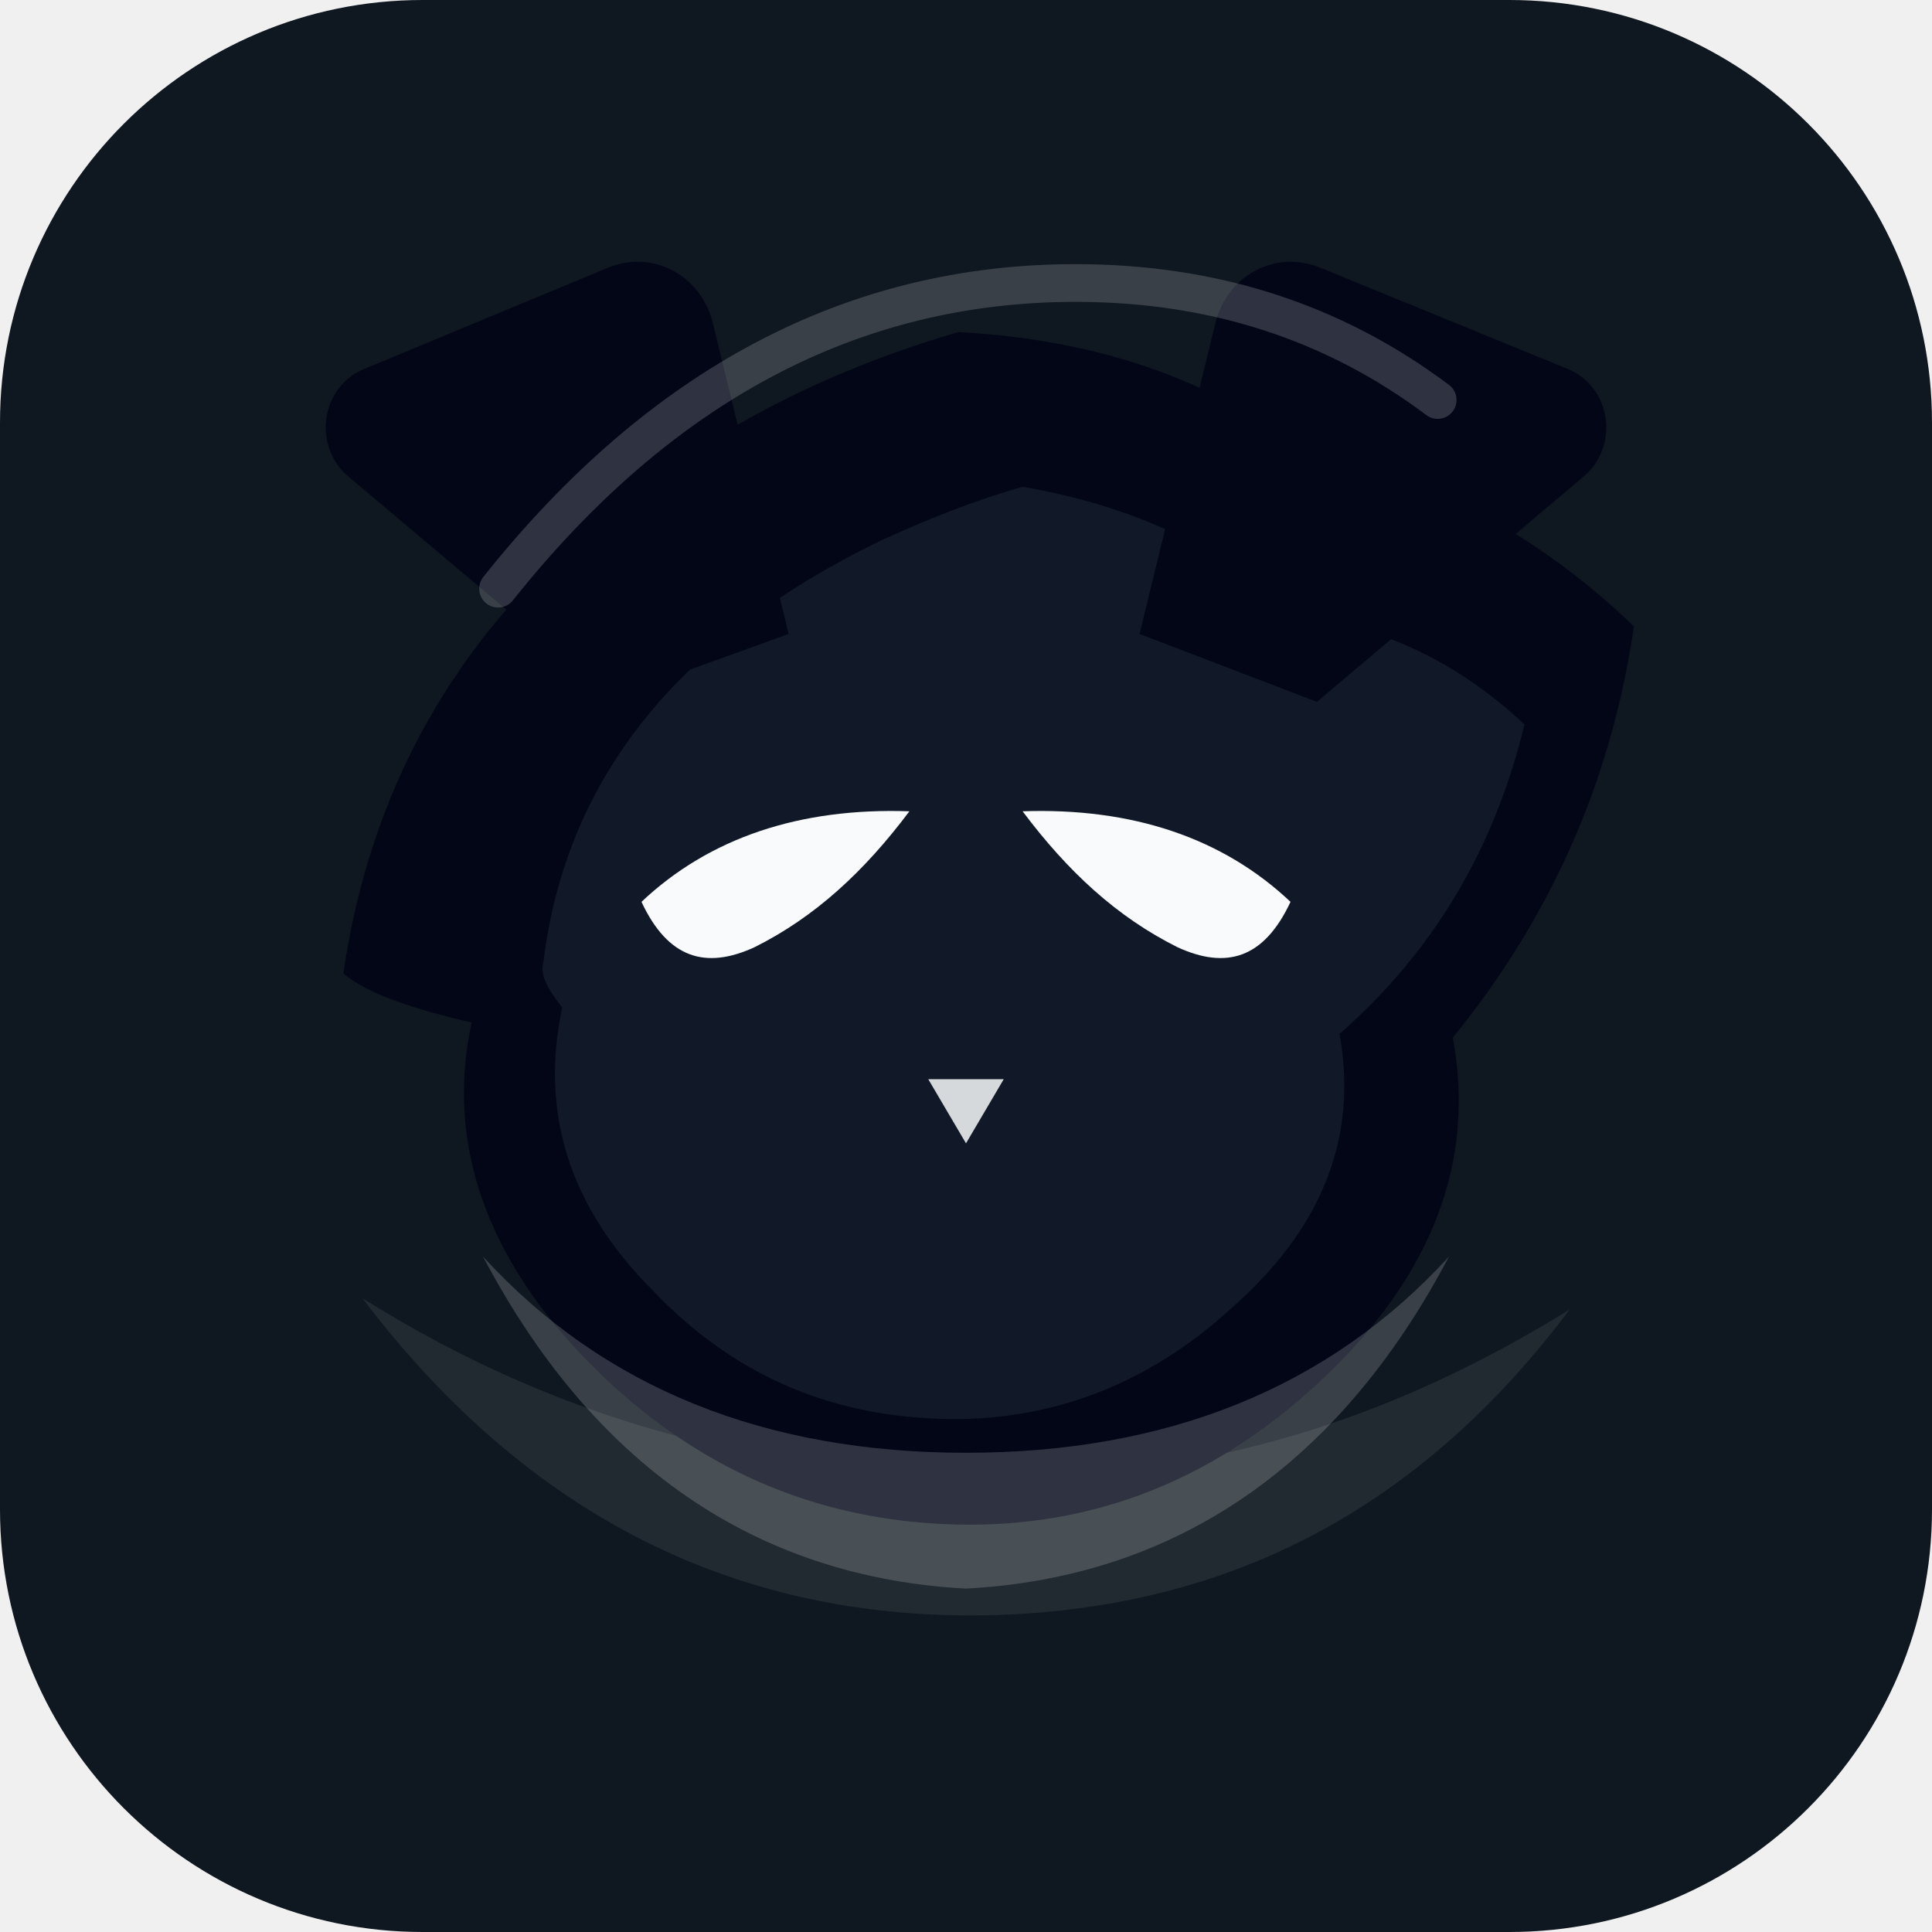
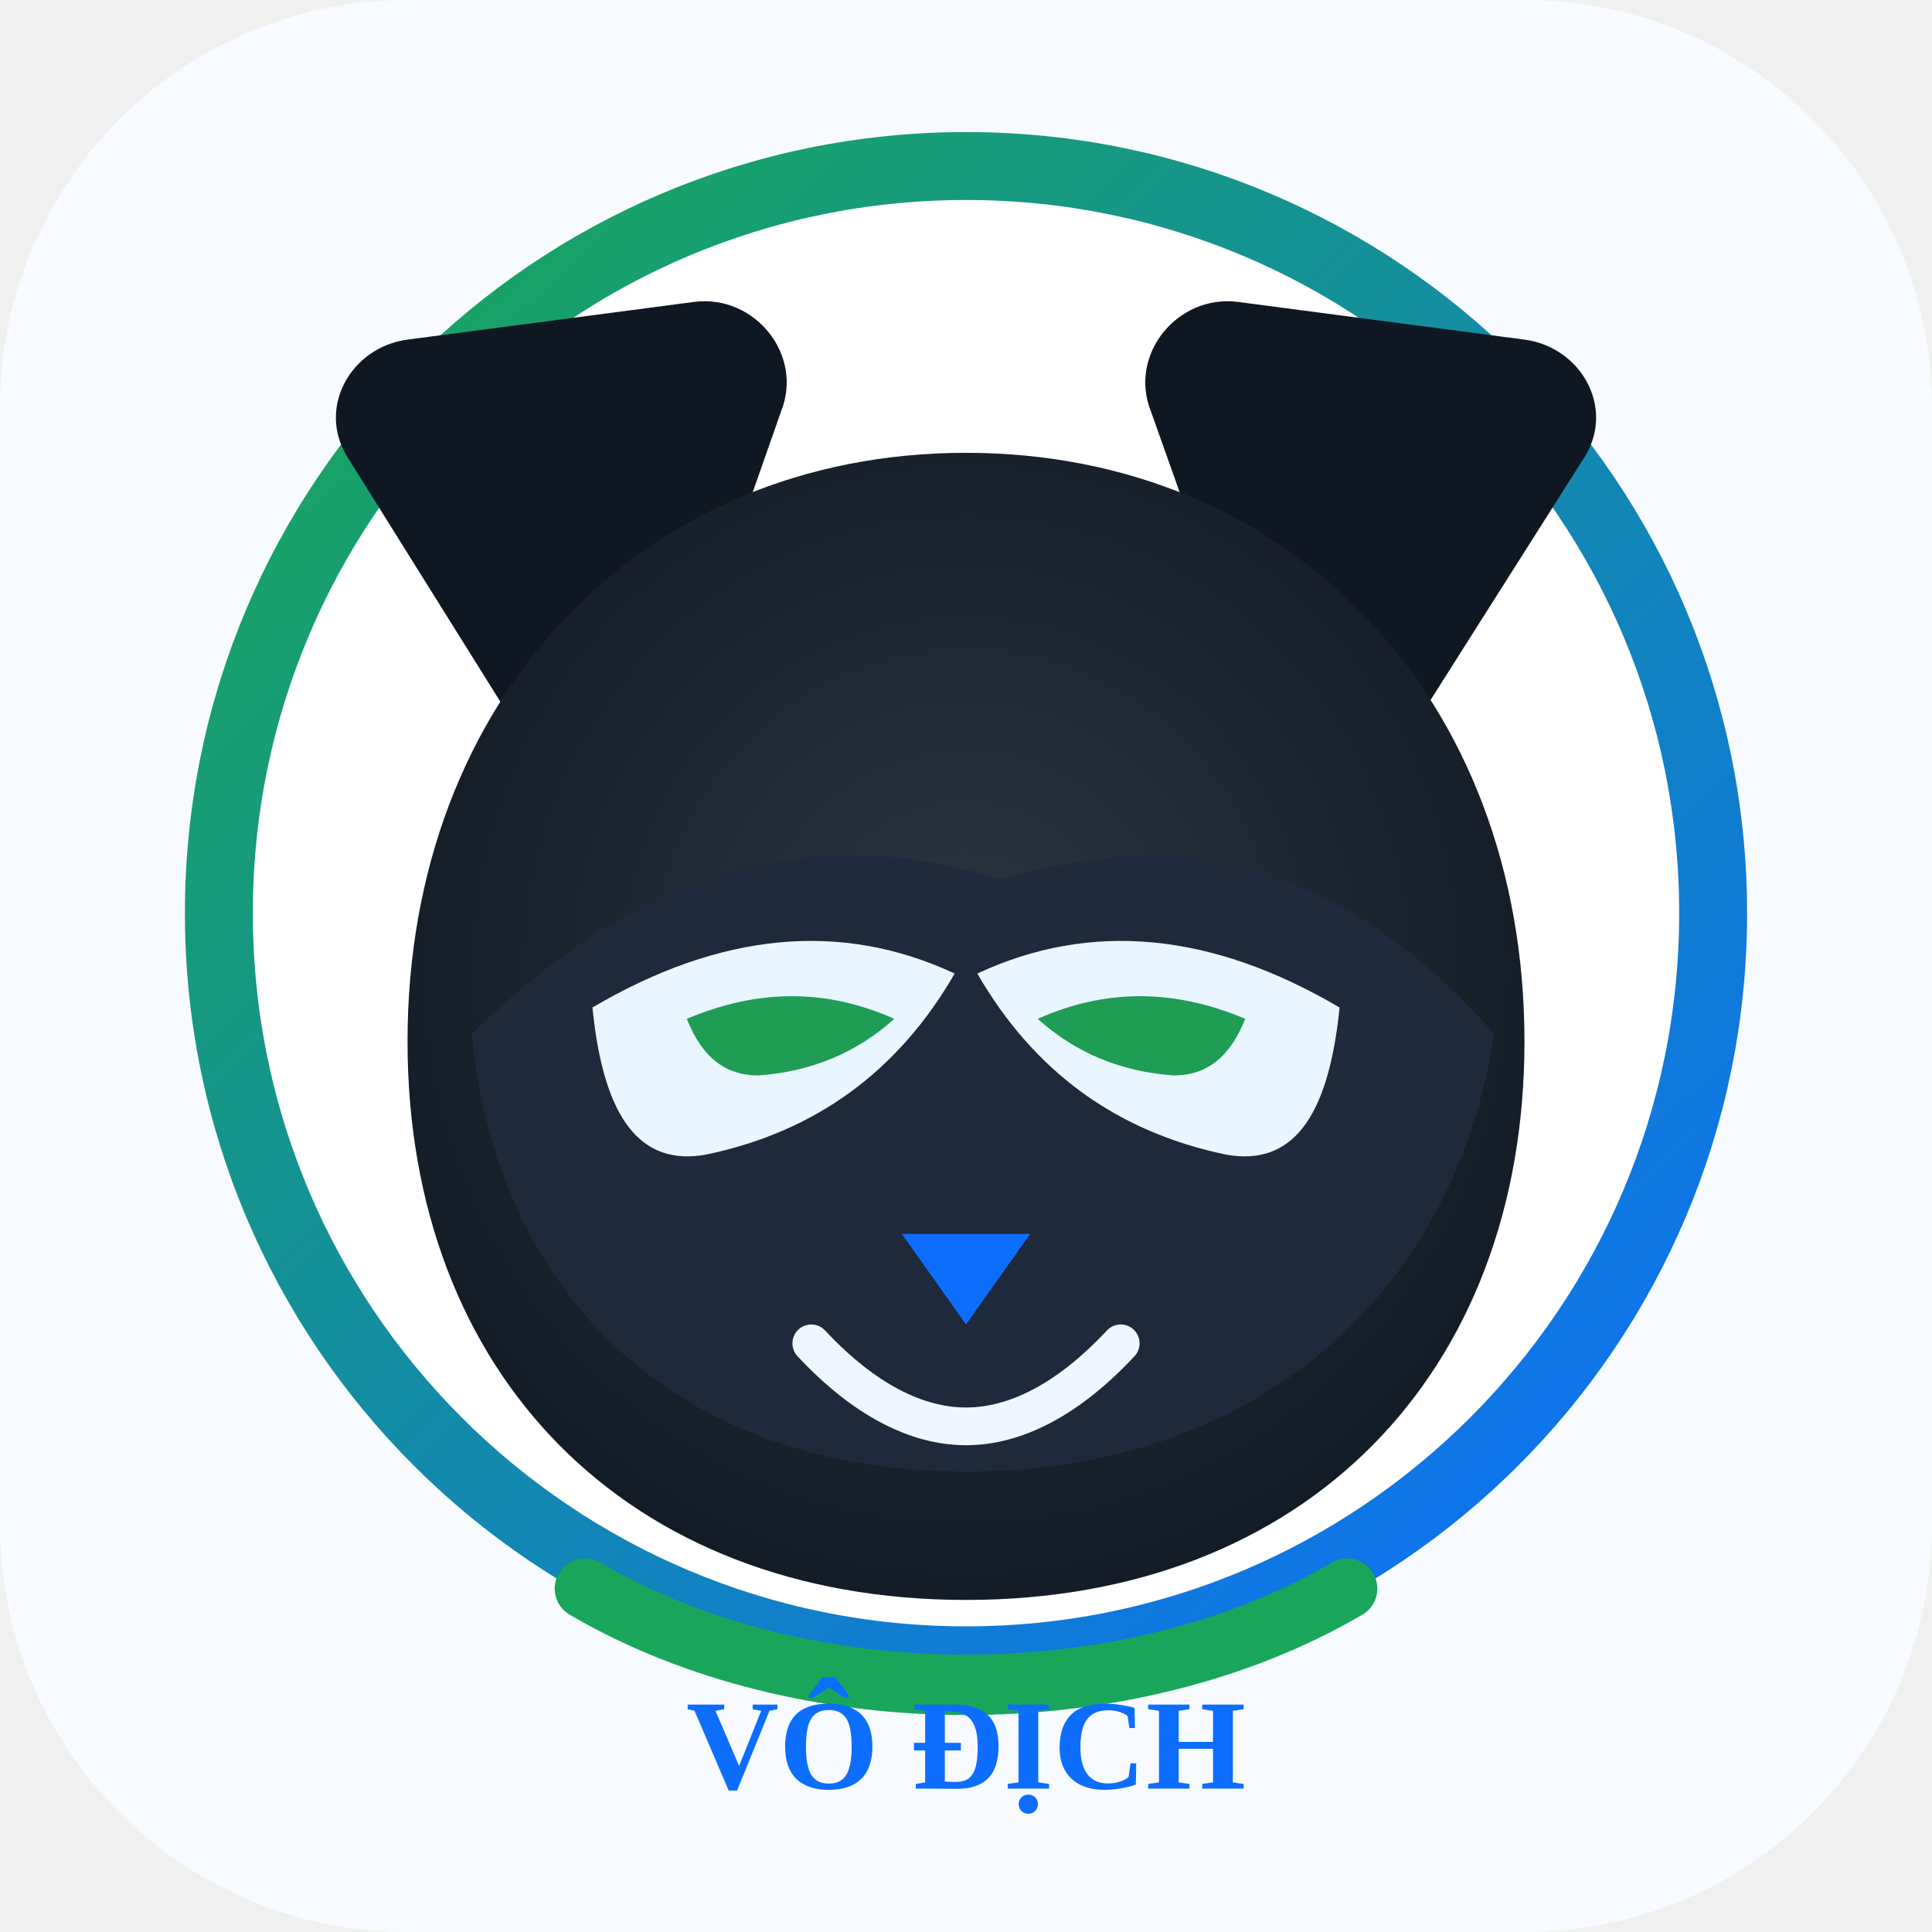
- <svg xmlns="http://www.w3.org/2000/svg" viewBox="0 0 512 512" role="img" aria-label="Con báo đen">
-   <rect width="512" height="512" rx="112" fill="#0f1720" />
-   <path fill="#f8fafc" opacity=".08" d="M96 344c44 58 100 86 168 84 63-2 113-29 152-81-45 28-92 43-141 44-66 2-125-13-179-47Z" />
-   <path fill="#020617" d="M91 258c9-62 43-110 102-144 17-10 37-19 61-26 36 2 66 12 91 31 34 7 63 23 88 47-6 41-22 77-48 109 6 32-5 62-33 89-29 28-62 41-99 40-37-1-69-15-96-42-28-28-39-59-32-91-17-4-28-8-34-13Z" />
-   <path fill="#111827" d="M144 255c6-49 36-86 90-112 11-5 23-10 37-14 29 5 53 16 72 34 24 3 44 13 61 29-8 33-24 60-49 82 5 28-5 52-29 73-22 20-48 30-77 29-30-1-55-12-76-34-22-22-30-47-24-75-4-5-6-9-5-12Z" />
-   <path fill="#020617" d="M162 185 92 126c-9-8-7-23 4-28l65-27c12-5 25 2 28 15l20 82-47 17ZM349 186l71-60c9-8 7-23-4-28l-66-27c-12-5-25 2-28 15l-20 82 47 18Z" />
-   <path fill="#f8fafc" d="M170 239c18-17 42-25 71-24-12 16-25 28-41 36-13 6-23 3-30-12ZM342 239c-18-17-42-25-71-24 12 16 25 28 41 36 13 6 23 3 30-12Z" />
-   <path fill="#111827" d="M214 308c11 18 25 27 42 27s31-9 42-27c-9 4-18 6-27 7l-15 18-15-18c-9-1-18-3-27-7Z" />
-   <path fill="#f8fafc" opacity=".85" d="M246 286h20l-10 17-10-17Z" />
-   <path fill="#f8fafc" opacity=".18" d="M128 333c29 55 72 85 128 88 56-3 99-33 128-88-32 35-75 52-128 52s-96-17-128-52Z" />
-   <path fill="none" stroke="#f8fafc" stroke-width="10" stroke-linecap="round" opacity=".18" d="M132 156c43-54 94-81 153-81 36 0 68 10 96 31" />
+ <svg xmlns="http://www.w3.org/2000/svg" viewBox="0 0 512 512" role="img" aria-label="Logo con báo Vô Địch">
+   <defs>
+     <linearGradient id="ring" x1="80" x2="432" y1="70" y2="438" gradientUnits="userSpaceOnUse">
+       <stop offset="0" stop-color="#19a65a" />
+       <stop offset="1" stop-color="#0d6efd" />
+     </linearGradient>
+     <radialGradient id="face" cx="50%" cy="45%" r="65%">
+       <stop offset="0" stop-color="#2c3442" />
+       <stop offset="1" stop-color="#0f1722" />
+     </radialGradient>
+   </defs>
+   <rect width="512" height="512" rx="108" fill="#f7fbff" />
+   <circle cx="256" cy="242" r="198" fill="#fff" stroke="url(#ring)" stroke-width="18" />
+   <path fill="#0f1722" d="M137 193 92 121c-8-13 1-29 16-31l76-10c16-2 29 14 23 29l-27 77c-15 1-29 3-43 7Zm238-1 45-71c8-13-1-29-16-31l-76-10c-16-2-29 14-23 29l27 76c15 1 29 3 43 7Z" />
+   <path fill="url(#face)" d="M108 276c0-91 62-156 148-156s148 65 148 156c0 88-58 148-148 148s-148-60-148-148Z" />
+   <path fill="#1e293b" d="M125 274c35-34 70-50 111-47 10 1 19 3 29 6 10-3 21-5 32-6 38-2 70 14 99 47-11 71-65 116-140 116-75 0-124-45-131-116Z" />
+   <path fill="#e9f5ff" d="M157 267c34-20 66-23 96-9-15 26-37 42-66 48-17 3-27-9-30-39Z" />
+   <path fill="#e9f5ff" d="M355 267c-34-20-66-23-96-9 15 26 37 42 66 48 17 3 27-9 30-39Z" />
+   <path fill="#1f9d55" d="M182 270c19-8 37-8 55 0-10 9-22 14-36 15-9 0-15-5-19-15Zm148 0c-19-8-37-8-55 0 10 9 22 14 36 15 9 0 15-5 19-15Z" />
+   <path fill="#0d6efd" d="M239 327h34l-17 24Z" />
+   <path fill="none" stroke="#eff6ff" stroke-linecap="round" stroke-width="10" d="M215 356c14 15 28 22 41 22s27-7 41-22" />
+   <path fill="none" stroke="#19a65a" stroke-linecap="round" stroke-width="16" d="M155 421c58 34 144 34 202 0" />
+   <text x="256" y="474" text-anchor="middle" font-family="Times New Roman, Times, serif" font-size="34" font-weight="800" fill="#0d6efd">VÔ ĐỊCH</text>
</svg>
